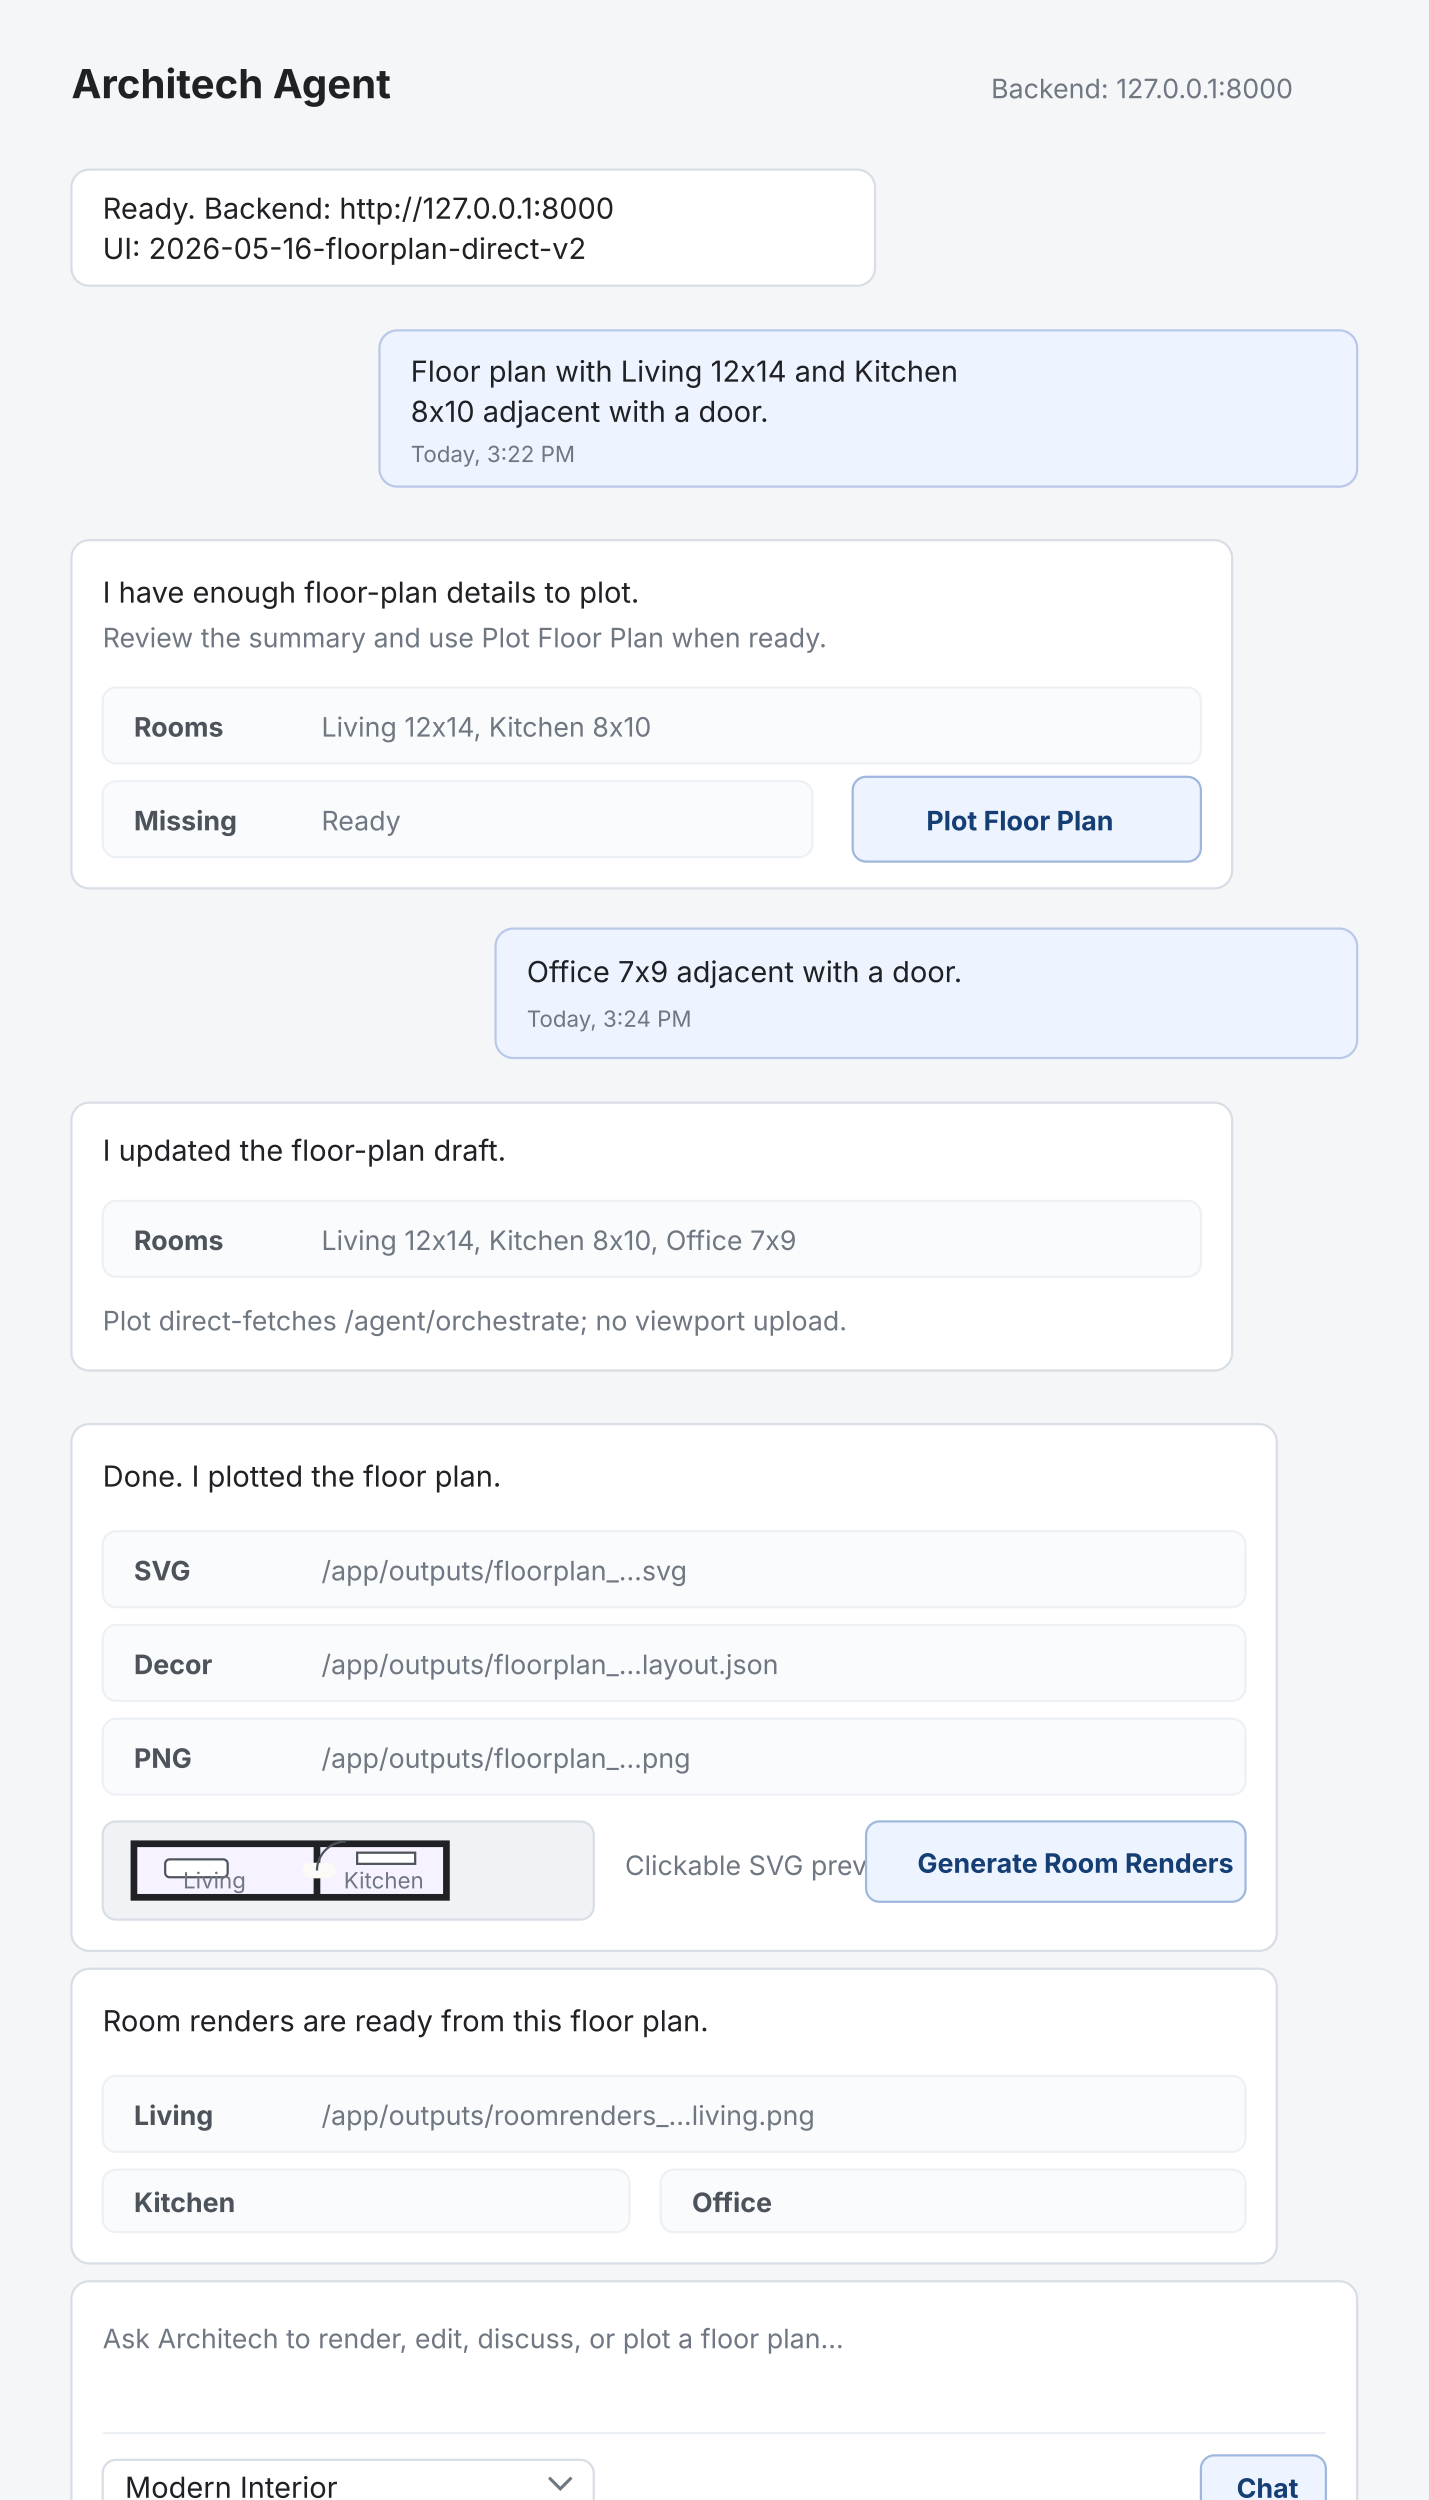
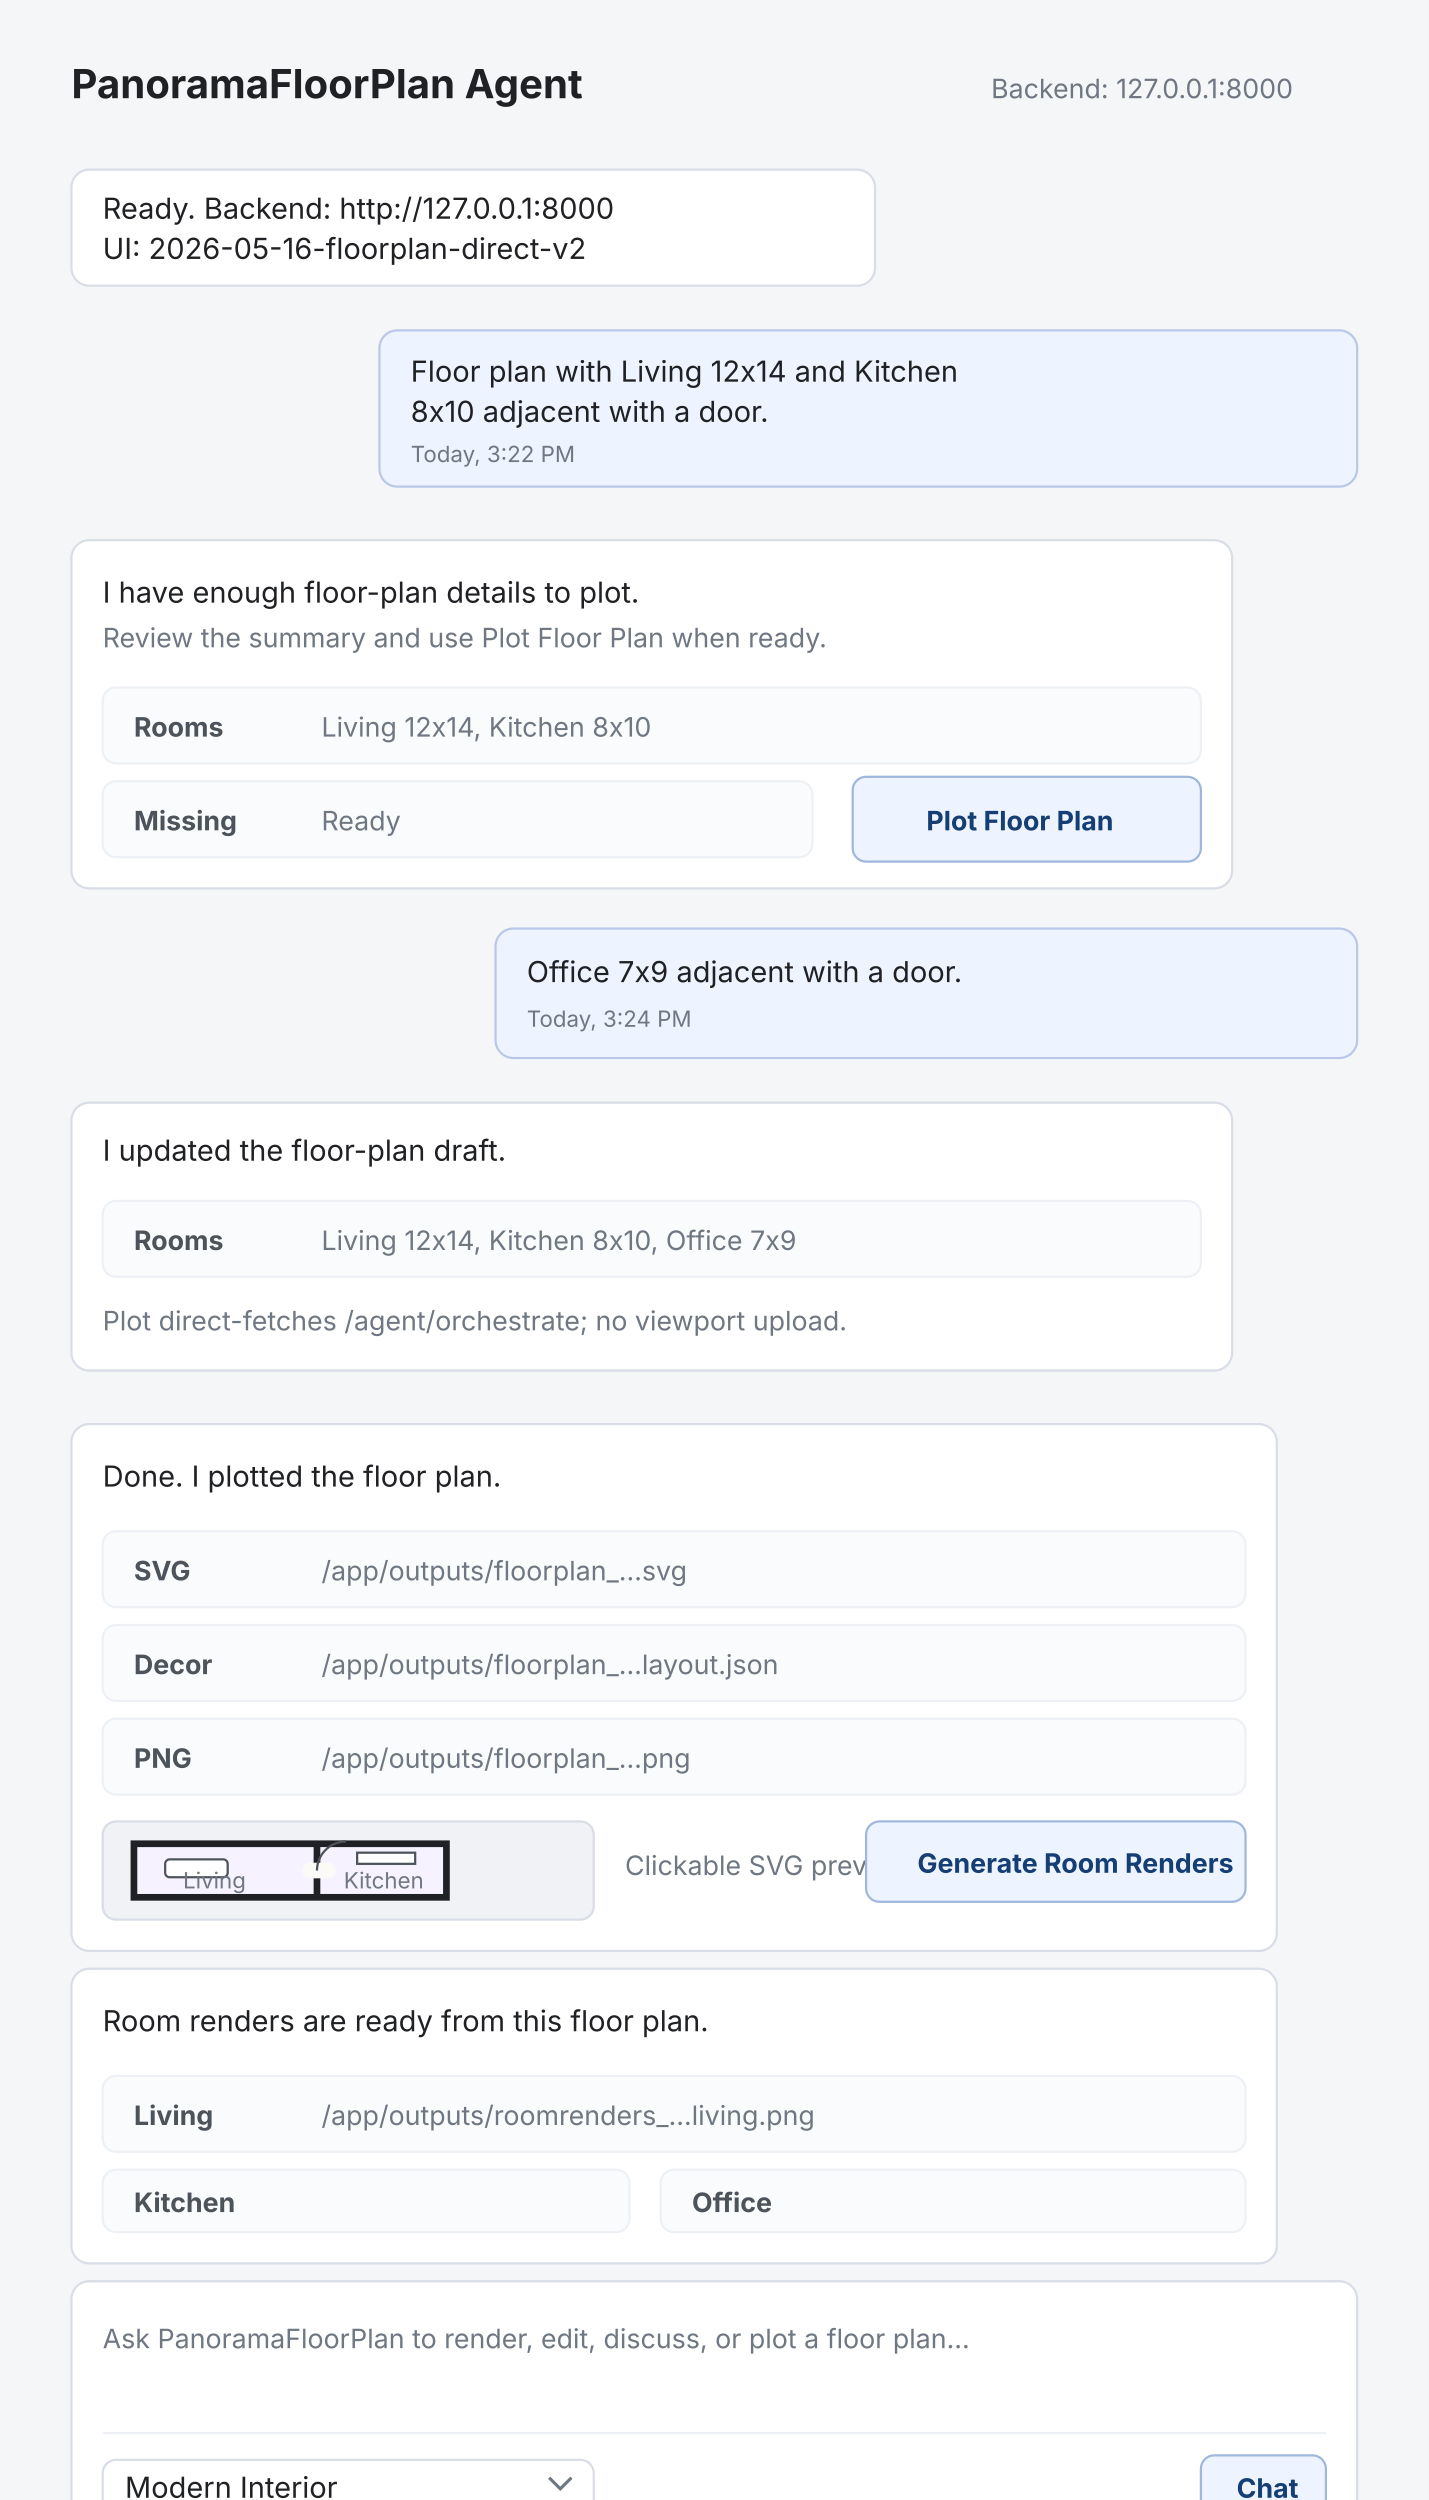
<svg xmlns="http://www.w3.org/2000/svg" width="640" height="1120" viewBox="0 0 640 1120" role="img" aria-labelledby="title desc">
  <defs>
    <style>
      .bg { fill: #f5f6f8; }
      .panel { fill: #ffffff; stroke: #d8dde6; stroke-width: 1; }
      .user { fill: #eef4ff; stroke: #b9c8e8; stroke-width: 1; }
      .soft { fill: #f0f2f5; stroke: #d8dde6; stroke-width: 1; }
      .artifact { fill: #fafbfc; stroke: #edf0f4; stroke-width: 1; }
      .plan { fill: #f7f2ff; stroke: #d7c8f0; stroke-width: 1; }
      .wall { fill: none; stroke: #202124; stroke-width: 3; }
      .door { fill: none; stroke: #fbfaf7; stroke-width: 7; stroke-linecap: round; }
      .line { stroke: #edf0f4; stroke-width: 1; }
      .title { fill: #202124; font: 650 18px -apple-system, BlinkMacSystemFont, "Segoe UI", sans-serif; }
      .text { fill: #202124; font: 13px -apple-system, BlinkMacSystemFont, "Segoe UI", sans-serif; }
      .label { fill: #4d535b; font: 650 12px -apple-system, BlinkMacSystemFont, "Segoe UI", sans-serif; }
      .muted { fill: #6f7782; font: 12px -apple-system, BlinkMacSystemFont, "Segoe UI", sans-serif; }
      .tiny { fill: #6f7782; font: 10px -apple-system, BlinkMacSystemFont, "Segoe UI", sans-serif; }
      .button { fill: #edf4ff; stroke: #9fb7dc; stroke-width: 1; }
      .buttonText { fill: #153e75; font: 650 12px -apple-system, BlinkMacSystemFont, "Segoe UI", sans-serif; }
    </style>
  </defs>
  <rect class="bg" width="640" height="1120" />
  <g transform="translate(32 24)">
-     <text class="title" x="0" y="20">Architech Agent</text>
+     <text class="title" x="0" y="20">PanoramaFloorPlan Agent</text>
    <text class="muted" x="412" y="20">Backend: 127.0.0.1:8000</text>
    <g transform="translate(0 52)">
      <rect class="panel" x="0" y="0" width="360" height="52" rx="8" />
      <text class="text" x="14" y="22">Ready. Backend: http://127.0.0.1:8000</text>
      <text class="text" x="14" y="40">UI: 2026-05-16-floorplan-direct-v2</text>
    </g>
    <g transform="translate(138 124)">
      <rect class="user" x="0" y="0" width="438" height="70" rx="8" />
      <text class="text" x="14" y="23">Floor plan with Living 12x14 and Kitchen</text>
      <text class="text" x="14" y="41">8x10 adjacent with a door.</text>
      <text class="tiny" x="14" y="59">Today, 3:22 PM</text>
    </g>
    <g transform="translate(0 218)">
      <rect class="panel" x="0" y="0" width="520" height="156" rx="8" />
      <text class="text" x="14" y="28">I have enough floor-plan details to plot.</text>
      <text class="muted" x="14" y="48">Review the summary and use Plot Floor Plan when ready.</text>
      <rect class="artifact" x="14" y="66" width="492" height="34" rx="6" />
      <text class="label" x="28" y="88">Rooms</text>
      <text class="muted" x="112" y="88">Living 12x14, Kitchen 8x10</text>
      <rect class="artifact" x="14" y="108" width="318" height="34" rx="6" />
      <text class="label" x="28" y="130">Missing</text>
      <text class="muted" x="112" y="130">Ready</text>
      <rect class="button" x="350" y="106" width="156" height="38" rx="6" />
      <text class="buttonText" x="383" y="130">Plot Floor Plan</text>
    </g>
    <g transform="translate(190 392)">
      <rect class="user" x="0" y="0" width="386" height="58" rx="8" />
      <text class="text" x="14" y="24">Office 7x9 adjacent with a door.</text>
      <text class="tiny" x="14" y="44">Today, 3:24 PM</text>
    </g>
    <g transform="translate(0 470)">
      <rect class="panel" x="0" y="0" width="520" height="120" rx="8" />
      <text class="text" x="14" y="26">I updated the floor-plan draft.</text>
      <rect class="artifact" x="14" y="44" width="492" height="34" rx="6" />
      <text class="label" x="28" y="66">Rooms</text>
      <text class="muted" x="112" y="66">Living 12x14, Kitchen 8x10, Office 7x9</text>
      <text class="muted" x="14" y="102">Plot direct-fetches /agent/orchestrate; no viewport upload.</text>
    </g>
    <g transform="translate(0 614)">
      <rect class="panel" x="0" y="0" width="540" height="236" rx="8" />
      <text class="text" x="14" y="28">Done. I plotted the floor plan.</text>
      <rect class="artifact" x="14" y="48" width="512" height="34" rx="6" />
      <text class="label" x="28" y="70">SVG</text>
      <text class="muted" x="112" y="70">/app/outputs/floorplan_...svg</text>
      <rect class="artifact" x="14" y="90" width="512" height="34" rx="6" />
      <text class="label" x="28" y="112">Decor</text>
      <text class="muted" x="112" y="112">/app/outputs/floorplan_...layout.json</text>
      <rect class="artifact" x="14" y="132" width="512" height="34" rx="6" />
      <text class="label" x="28" y="154">PNG</text>
      <text class="muted" x="112" y="154">/app/outputs/floorplan_...png</text>
      <rect class="soft" x="14" y="178" width="220" height="44" rx="6" />
      <rect class="plan" x="28" y="188" width="82" height="24" />
      <rect class="plan" x="110" y="188" width="58" height="24" />
      <path class="wall" d="M28 188 h140 v24 h-140 z M110 188 v24" />
      <path class="door" d="M107 200 h8" />
      <path d="M110 200 A13 13 0 0 1 123 187" fill="none" stroke="#4d535b" stroke-width="1" />
      <rect x="42" y="195" width="28" height="8" rx="2" fill="#ffffff" stroke="#4d535b" stroke-width="1" />
      <rect x="128" y="192" width="26" height="5" fill="#ffffff" stroke="#4d535b" stroke-width="1" />
      <text class="tiny" x="50" y="208">Living</text>
      <text class="tiny" x="122" y="208">Kitchen</text>
      <text class="muted" x="248" y="202">Clickable SVG preview from Decor JSON</text>
      <rect class="button" x="356" y="178" width="170" height="36" rx="6" />
      <text class="buttonText" x="379" y="201">Generate Room Renders</text>
    </g>
    <g transform="translate(0 858)">
      <rect class="panel" x="0" y="0" width="540" height="132" rx="8" />
      <text class="text" x="14" y="28">Room renders are ready from this floor plan.</text>
      <rect class="artifact" x="14" y="48" width="512" height="34" rx="6" />
      <text class="label" x="28" y="70">Living</text>
      <text class="muted" x="112" y="70">/app/outputs/roomrenders_...living.png</text>
      <rect class="artifact" x="14" y="90" width="236" height="28" rx="6" />
      <text class="label" x="28" y="109">Kitchen</text>
      <rect class="artifact" x="264" y="90" width="262" height="28" rx="6" />
      <text class="label" x="278" y="109">Office</text>
    </g>
    <g transform="translate(0 998)">
      <rect class="panel" x="0" y="0" width="576" height="112" rx="8" />
-       <text class="muted" x="14" y="30">Ask Architech to render, edit, discuss, or plot a floor plan...</text>
+       <text class="muted" x="14" y="30">Ask PanoramaFloorPlan to render, edit, discuss, or plot a floor plan...</text>
      <line class="line" x1="14" y1="68" x2="562" y2="68" />
      <rect class="panel" x="14" y="80" width="220" height="24" rx="6" />
      <text class="text" x="24" y="97">Modern Interior</text>
      <path d="M214 88 l5 5 l5 -5" fill="none" stroke="#6f7782" stroke-width="1.4" />
      <rect class="button" x="506" y="78" width="56" height="28" rx="6" />
      <text class="buttonText" x="522" y="97">Chat</text>
    </g>
  </g>
</svg>
